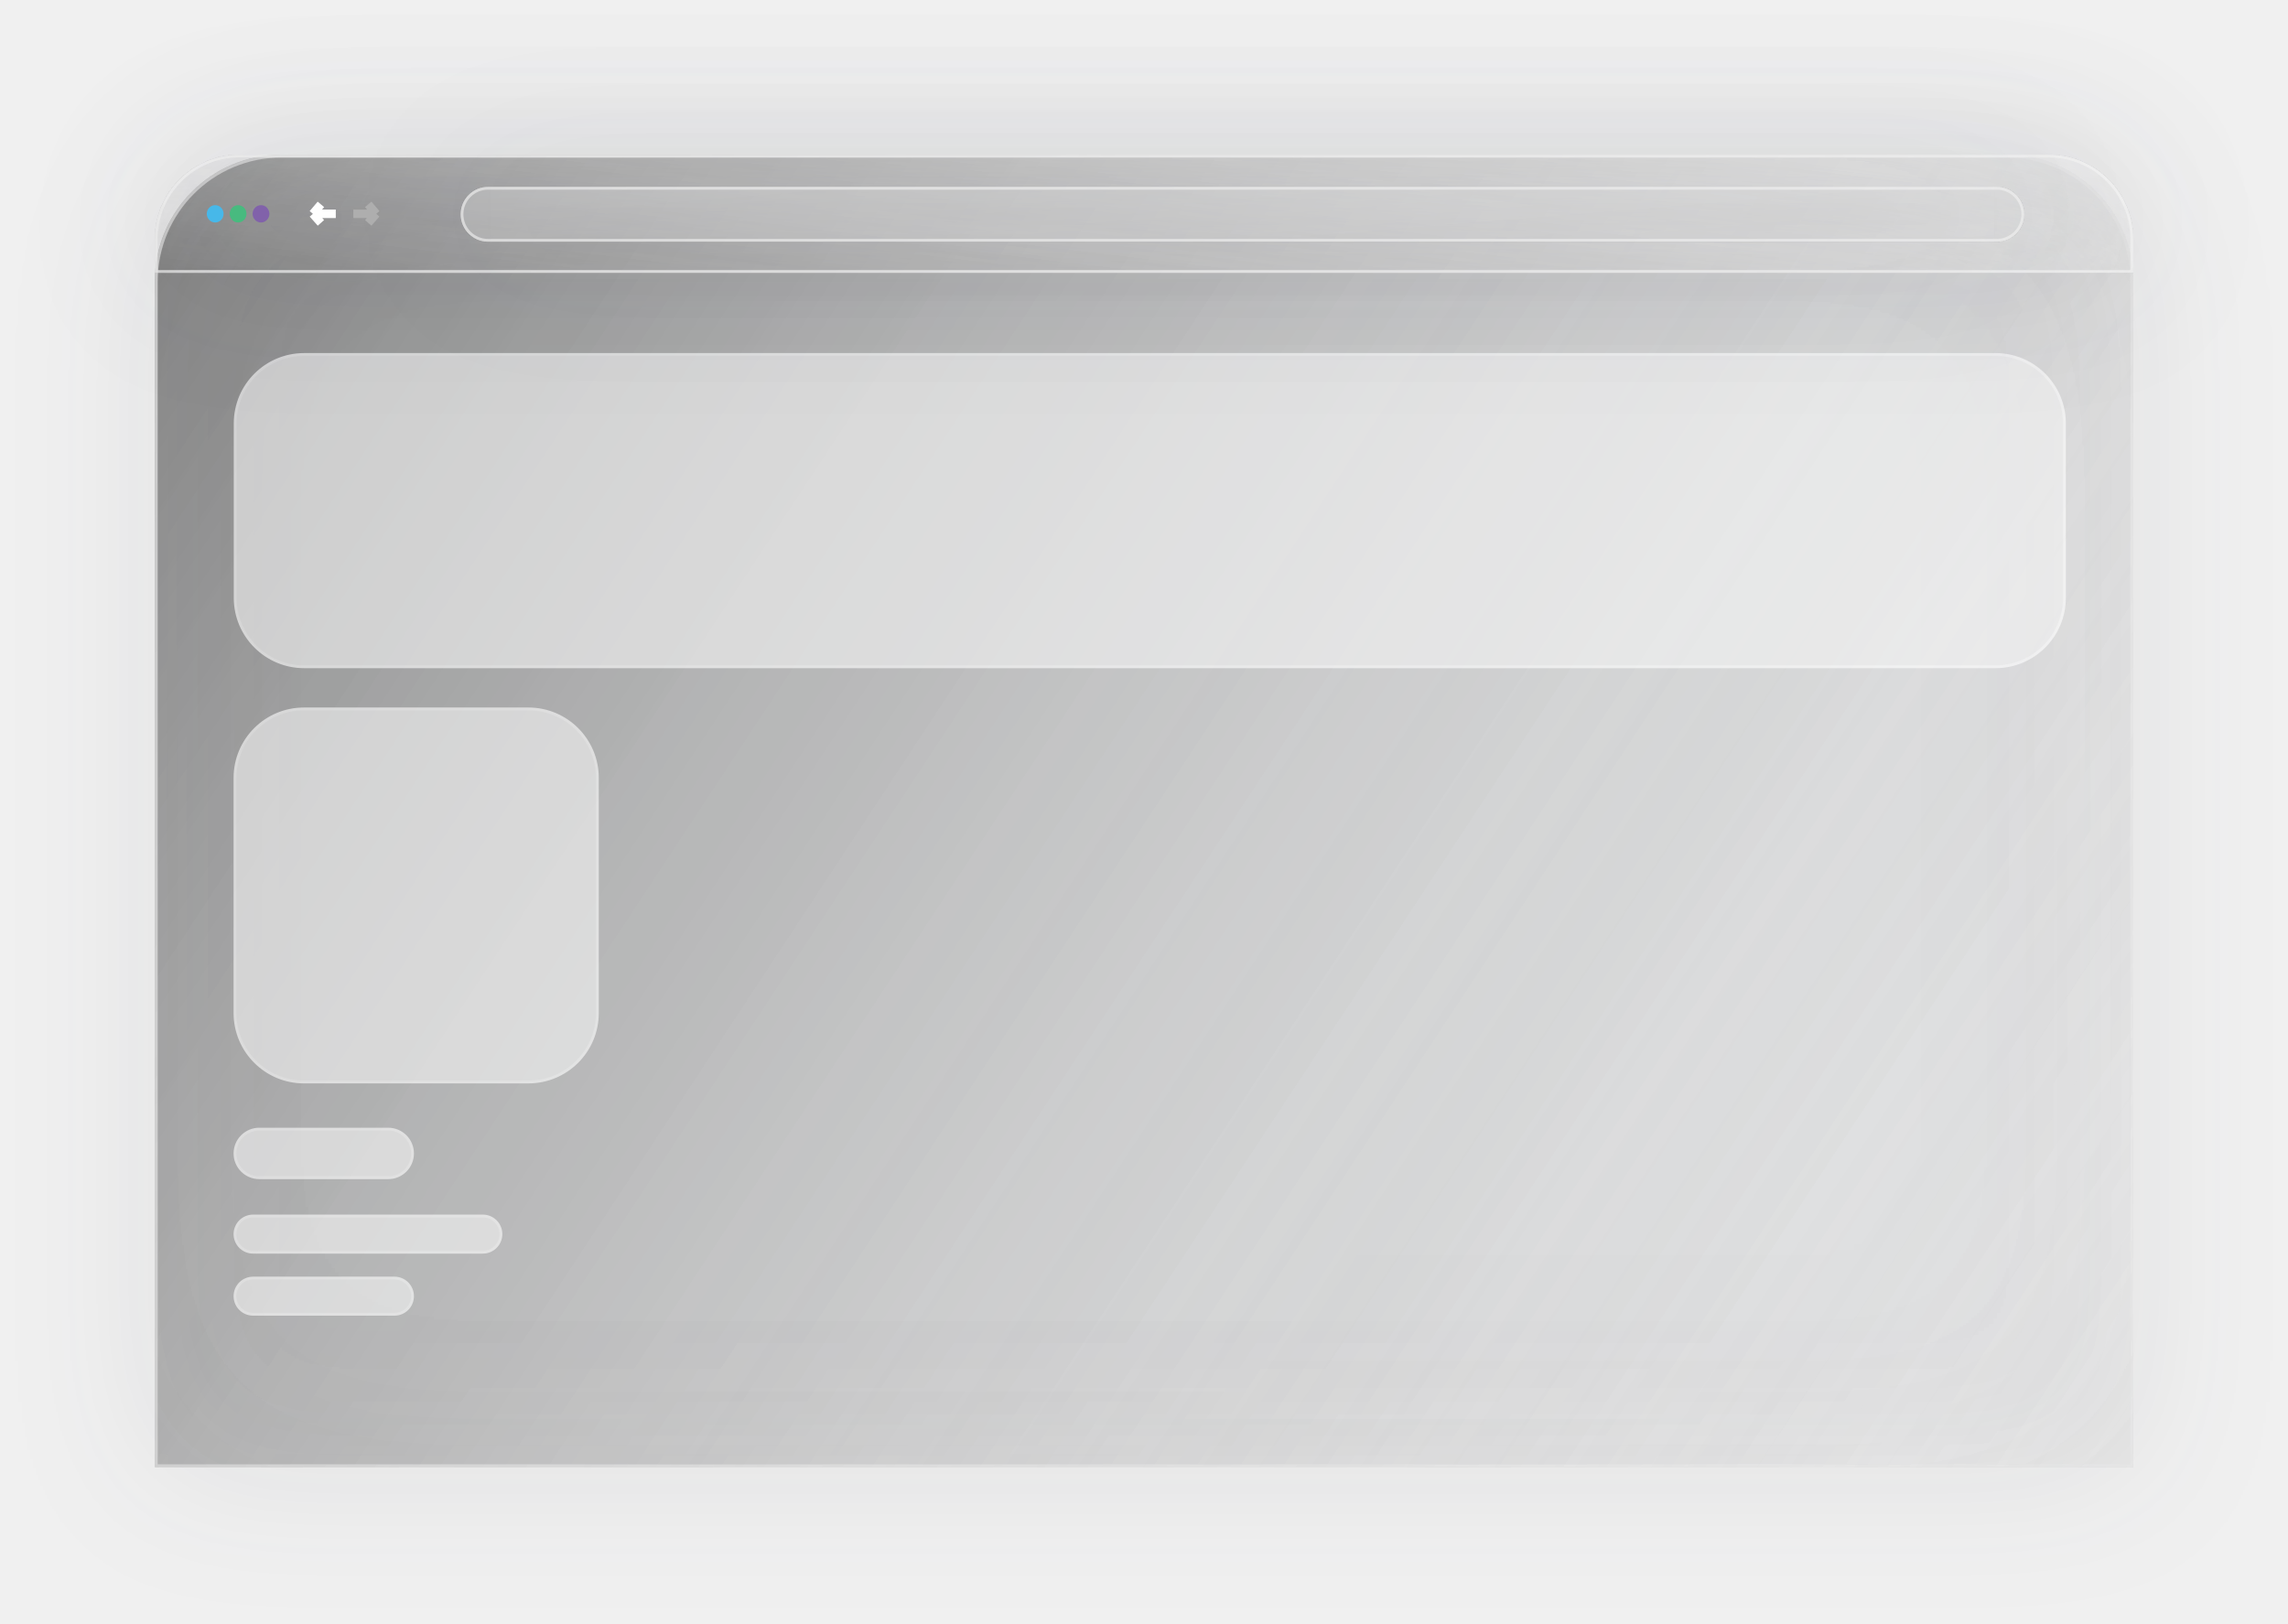
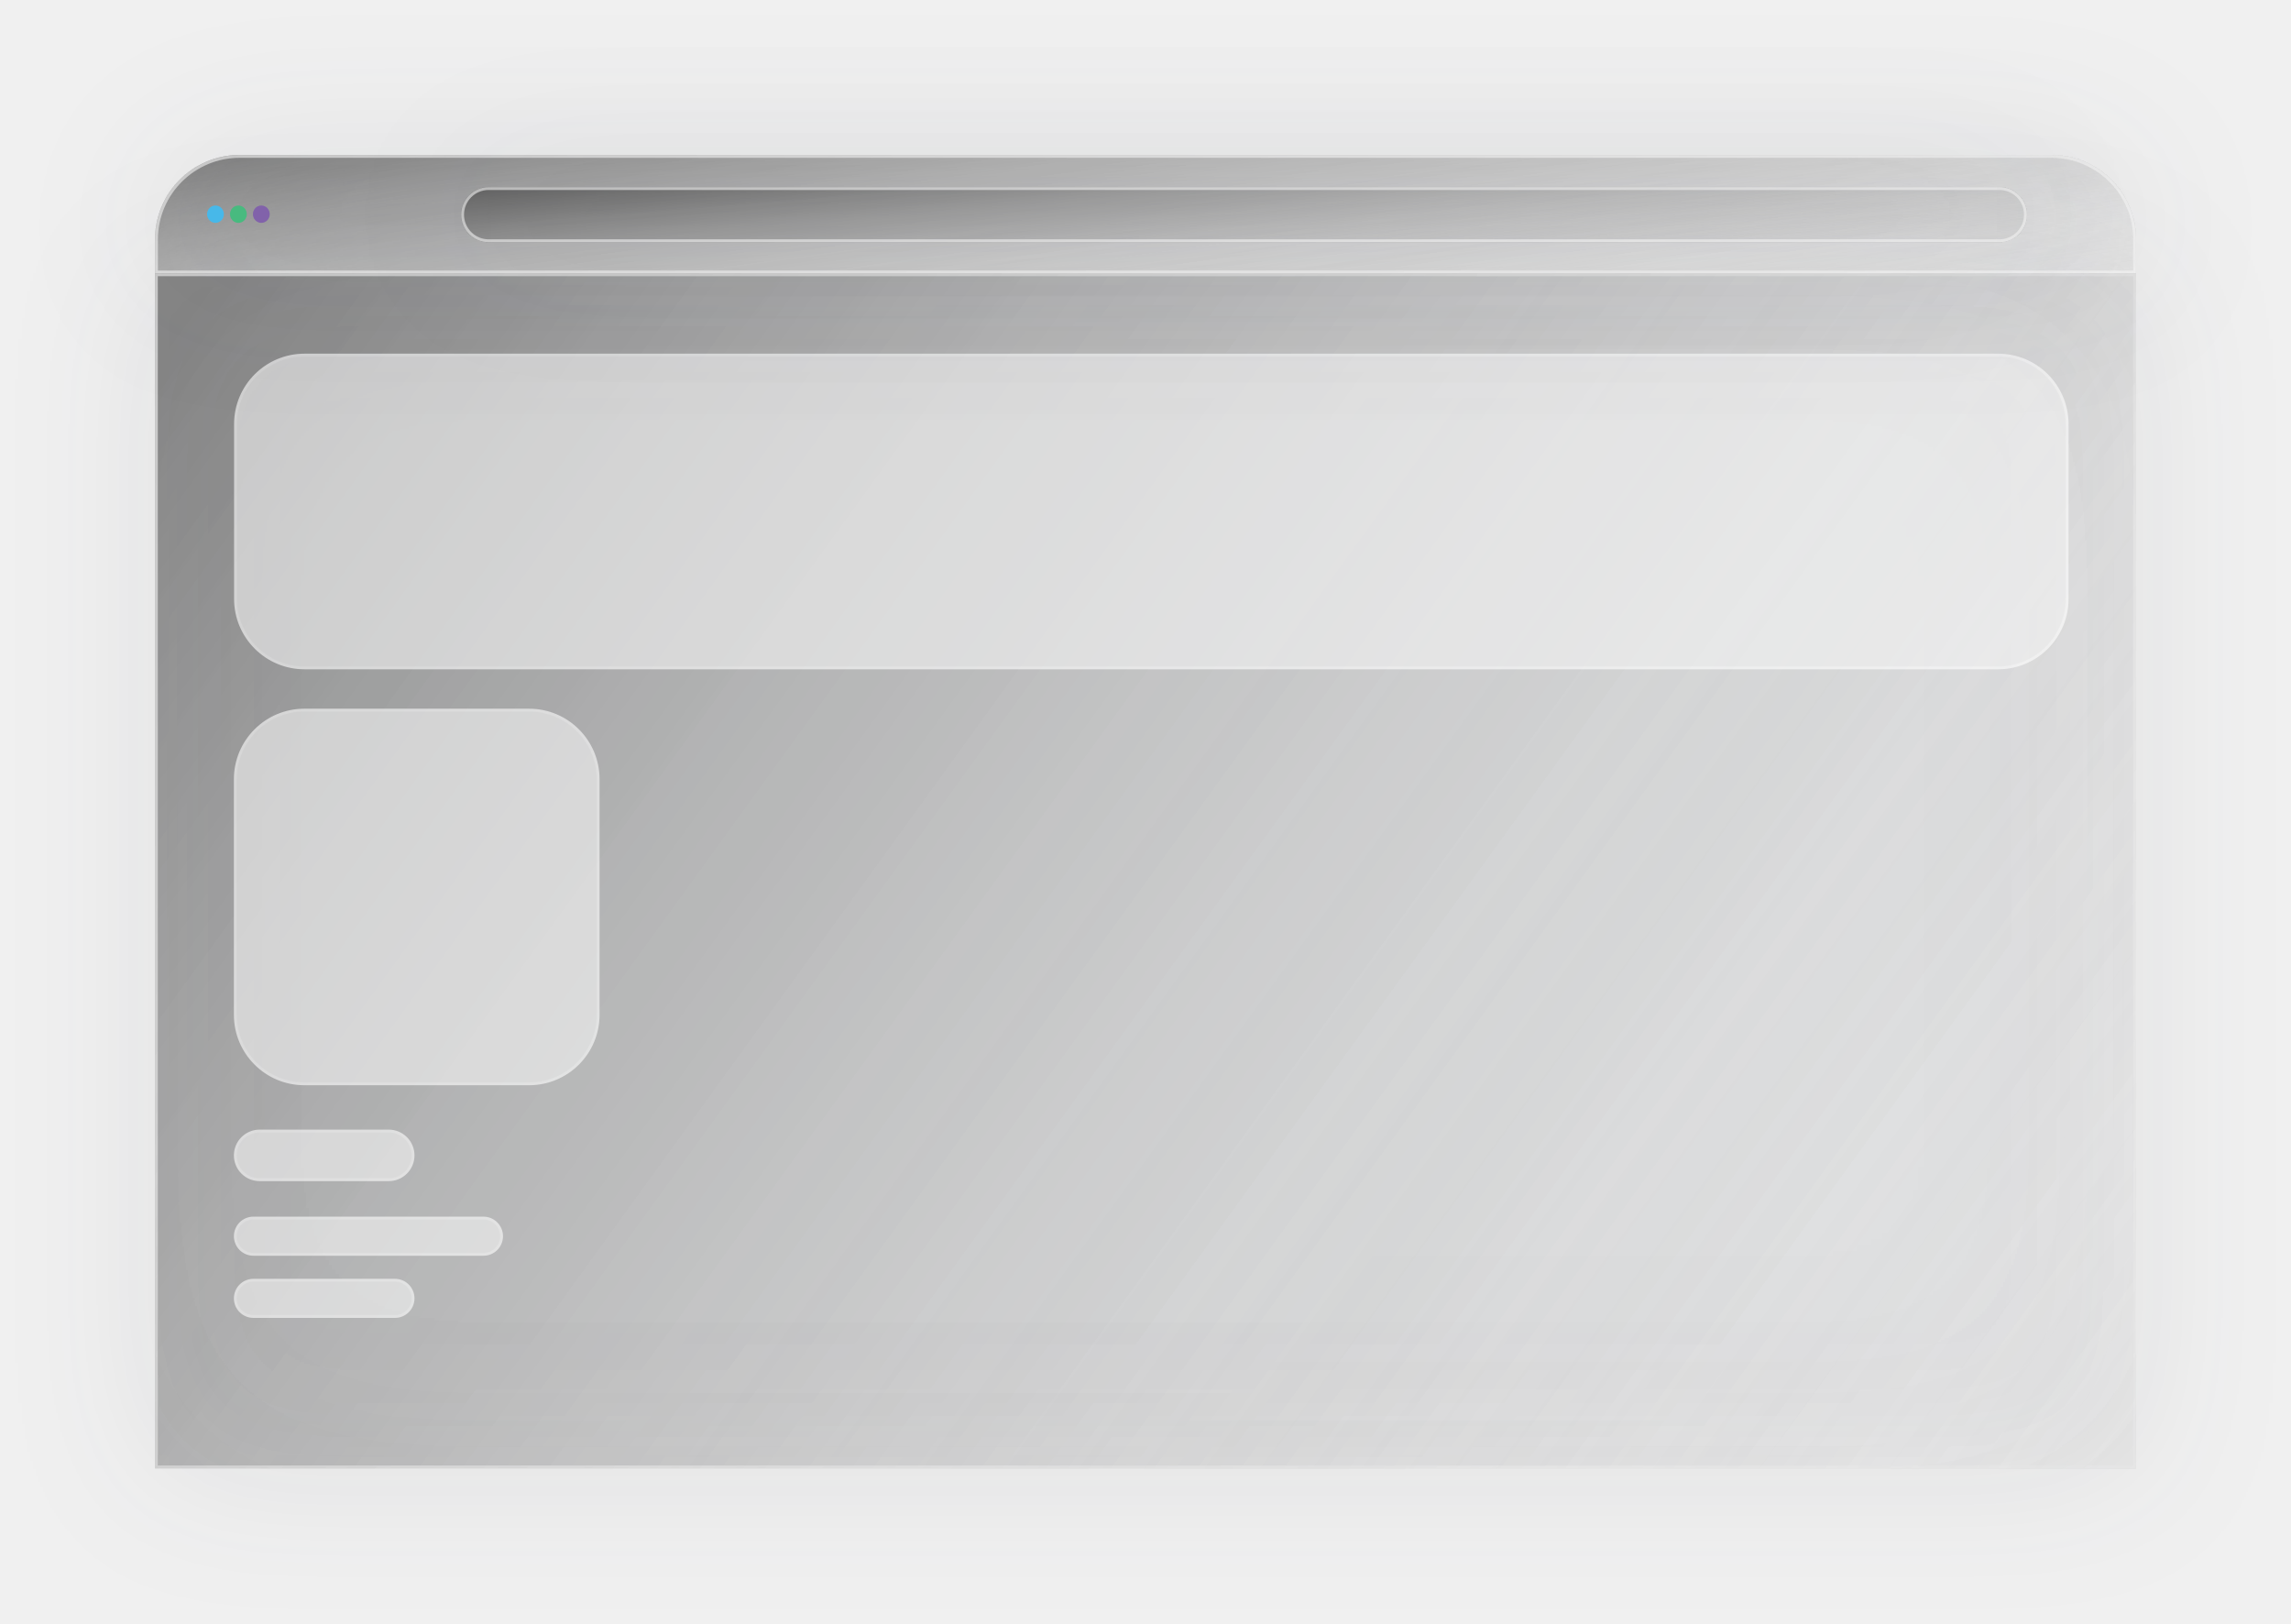
- <svg xmlns="http://www.w3.org/2000/svg" width="813" height="577" viewBox="0 0 813 577" fill="none">
+ <svg xmlns="http://www.w3.org/2000/svg" id="browser" width="813" height="576" viewBox="0 0 813 576" fill="none">
  <g filter="url(#filter0_bdi)">
-     <path d="M55.04 100C55.04 75.147 75.187 55 100.04 55H713C737.853 55 758 75.147 758 100V521.471H55.04V100Z" fill="url(#paint0_linear)" />
-     <path d="M55.54 100C55.54 75.423 75.463 55.5 100.04 55.5H713C737.577 55.5 757.5 75.423 757.5 100V520.971H55.54V100Z" stroke="url(#paint1_linear)" />
+     <path d="M55 97H758V521H55V97Z" fill="url(#paint0_linear)" />
+     <path d="M55.5 97.5H757.5V520.5H55.5V97.5Z" stroke="url(#paint1_linear)" />
  </g>
  <g opacity="0.6">
    <rect x="83.566" y="125.994" width="650" height="111" rx="24.5" fill="#F4F4F4" stroke="white" />
    <rect x="83.5" y="251.974" width="128.765" height="132.605" rx="24.5" fill="#F4F4F4" stroke="white" />
    <rect x="83.5" y="432.214" width="94.499" height="12.865" rx="6.432" fill="#F4F4F4" stroke="white" />
    <rect x="83.5" y="454.272" width="63.089" height="12.865" rx="6.432" fill="#F4F4F4" stroke="white" />
    <rect x="83.5" y="401.334" width="63.089" height="17.276" rx="8.638" fill="#F4F4F4" stroke="white" />
  </g>
  <g filter="url(#filter1_bdi)">
    <path d="M55.04 85C55.04 68.431 68.472 55 85.04 55H728C744.569 55 758 68.431 758 85V97H55.04V85Z" fill="url(#paint2_linear)" />
-     <path d="M55.54 85C55.54 68.708 68.748 55.5 85.04 55.5H728C744.293 55.5 757.5 68.708 757.5 85V96.5H55.54V85Z" stroke="white" stroke-opacity="0.6" />
+     <path d="M85.04 55.5H728C744.293 55.5 757.5 68.708 757.5 85V96.5H55.54V85C55.54 68.708 68.748 55.5 85.04 55.5Z" stroke="white" stroke-opacity="0.6" />
  </g>
  <g filter="url(#filter2_di)">
-     <path d="M163.665 76.169C163.665 70.782 168.032 66.414 173.42 66.414H709.505C714.892 66.414 719.26 70.782 719.26 76.169C719.26 81.557 714.892 85.925 709.505 85.925H173.42C168.032 85.925 163.665 81.557 163.665 76.169Z" fill="url(#paint3_linear)" />
-     <path d="M164.165 76.169C164.165 71.058 168.309 66.914 173.42 66.914H709.505C714.616 66.914 718.76 71.058 718.76 76.169C718.76 81.281 714.616 85.425 709.505 85.425H173.42C168.309 85.425 164.165 81.281 164.165 76.169Z" stroke="white" stroke-opacity="0.6" />
+     <path d="M163.665 76.169C163.665 70.782 168.032 66.414 173.42 66.414H709.505C714.892 66.414 719.26 70.782 719.26 76.169V76.169C719.26 81.557 714.892 85.925 709.505 85.925H173.42C168.032 85.925 163.665 81.557 163.665 76.169V76.169Z" fill="url(#paint3_linear)" />
+     <path d="M173.42 66.914H709.505C714.616 66.914 718.76 71.058 718.76 76.169C718.76 81.281 714.616 85.425 709.505 85.425H173.42C168.309 85.425 164.165 81.281 164.165 76.169C164.165 71.058 168.309 66.914 173.42 66.914Z" stroke="white" stroke-opacity="0.6" />
  </g>
-   <path d="M119.315 76H111.179M111.179 76L114.027 72.64M111.179 76L114.027 79.22" stroke="white" stroke-width="3" />
-   <path d="M125.553 76H133.689M133.689 76L130.842 72.64M133.689 76L130.842 79.22" stroke="#AEAEAE" stroke-width="3" />
  <ellipse cx="76.465" cy="76" rx="2.983" ry="3.08" fill="#47B8E9" />
  <ellipse cx="84.601" cy="76" rx="2.983" ry="3.08" fill="#48BA7F" />
  <ellipse cx="92.737" cy="76" rx="2.983" ry="3.08" fill="#8162AA" />
  <defs>
-     <filter id="filter0_bdi" x="0.04" y="0" width="812.96" height="576.471" filterUnits="userSpaceOnUse" color-interpolation-filters="sRGB">
+     <filter id="filter0_bdi" x="0" y="42" width="813" height="534" filterUnits="userSpaceOnUse" color-interpolation-filters="sRGB">
      <feFlood flood-opacity="0" result="BackgroundImageFix" />
      <feGaussianBlur in="BackgroundImage" stdDeviation="25" />
      <feComposite in2="SourceAlpha" operator="in" result="effect1_backgroundBlur" />
      <feColorMatrix in="SourceAlpha" type="matrix" values="0 0 0 0 0 0 0 0 0 0 0 0 0 0 0 0 0 0 127 0" />
      <feOffset />
      <feGaussianBlur stdDeviation="27.5" />
      <feColorMatrix type="matrix" values="0 0 0 0 0.165 0 0 0 0 0.177 0 0 0 0 0.237 0 0 0 0.08 0" />
      <feBlend mode="normal" in2="effect1_backgroundBlur" result="effect2_dropShadow" />
      <feBlend mode="normal" in="SourceGraphic" in2="effect2_dropShadow" result="shape" />
      <feColorMatrix in="SourceAlpha" type="matrix" values="0 0 0 0 0 0 0 0 0 0 0 0 0 0 0 0 0 0 127 0" result="hardAlpha" />
      <feOffset />
      <feGaussianBlur stdDeviation="45" />
      <feComposite in2="hardAlpha" operator="arithmetic" k2="-1" k3="1" />
      <feColorMatrix type="matrix" values="0 0 0 0 0 0 0 0 0 0 0 0 0 0 0 0 0 0 0.05 0" />
      <feBlend mode="normal" in2="shape" result="effect3_innerShadow" />
    </filter>
    <filter id="filter1_bdi" x="-402.96" y="-403" width="1618.96" height="958" filterUnits="userSpaceOnUse" color-interpolation-filters="sRGB">
      <feFlood flood-opacity="0" result="BackgroundImageFix" />
      <feGaussianBlur in="BackgroundImage" stdDeviation="229" />
      <feComposite in2="SourceAlpha" operator="in" result="effect1_backgroundBlur" />
      <feColorMatrix in="SourceAlpha" type="matrix" values="0 0 0 0 0 0 0 0 0 0 0 0 0 0 0 0 0 0 127 0" />
      <feOffset />
      <feGaussianBlur stdDeviation="27.5" />
      <feColorMatrix type="matrix" values="0 0 0 0 0.165 0 0 0 0 0.177 0 0 0 0 0.237 0 0 0 0.08 0" />
      <feBlend mode="normal" in2="effect1_backgroundBlur" result="effect2_dropShadow" />
      <feBlend mode="normal" in="SourceGraphic" in2="effect2_dropShadow" result="shape" />
      <feColorMatrix in="SourceAlpha" type="matrix" values="0 0 0 0 0 0 0 0 0 0 0 0 0 0 0 0 0 0 127 0" result="hardAlpha" />
      <feOffset />
      <feGaussianBlur stdDeviation="45" />
      <feComposite in2="hardAlpha" operator="arithmetic" k2="-1" k3="1" />
      <feColorMatrix type="matrix" values="0 0 0 0 0 0 0 0 0 0 0 0 0 0 0 0 0 0 0.05 0" />
      <feBlend mode="normal" in2="shape" result="effect3_innerShadow" />
    </filter>
    <filter id="filter2_di" x="108.665" y="11.414" width="665.595" height="129.511" filterUnits="userSpaceOnUse" color-interpolation-filters="sRGB">
      <feFlood flood-opacity="0" result="BackgroundImageFix" />
      <feColorMatrix in="SourceAlpha" type="matrix" values="0 0 0 0 0 0 0 0 0 0 0 0 0 0 0 0 0 0 127 0" />
      <feOffset />
      <feGaussianBlur stdDeviation="27.5" />
      <feColorMatrix type="matrix" values="0 0 0 0 0.165 0 0 0 0 0.177 0 0 0 0 0.237 0 0 0 0.08 0" />
      <feBlend mode="normal" in2="BackgroundImageFix" result="effect1_dropShadow" />
      <feBlend mode="normal" in="SourceGraphic" in2="effect1_dropShadow" result="shape" />
      <feColorMatrix in="SourceAlpha" type="matrix" values="0 0 0 0 0 0 0 0 0 0 0 0 0 0 0 0 0 0 127 0" result="hardAlpha" />
      <feOffset />
      <feGaussianBlur stdDeviation="45" />
      <feComposite in2="hardAlpha" operator="arithmetic" k2="-1" k3="1" />
      <feColorMatrix type="matrix" values="0 0 0 0 0 0 0 0 0 0 0 0 0 0 0 0 0 0 0.05 0" />
      <feBlend mode="normal" in2="shape" result="effect2_innerShadow" />
    </filter>
-     <linearGradient id="paint0_linear" x1="751" y1="515.994" x2="68" y2="66.494" gradientUnits="userSpaceOnUse">
+     <linearGradient id="paint0_linear" x1="751" y1="516.022" x2="108.816" y2="51.024" gradientUnits="userSpaceOnUse">
      <stop stop-color="#EFEFEF" stop-opacity="0.1" />
      <stop offset="1" stop-color="#474747" stop-opacity="0.6" />
    </linearGradient>
-     <linearGradient id="paint1_linear" x1="65" y1="67.494" x2="758" y2="511.494" gradientUnits="userSpaceOnUse">
+     <linearGradient id="paint1_linear" x1="64.961" y1="108.356" x2="717.994" y2="568.685" gradientUnits="userSpaceOnUse">
      <stop stop-color="white" stop-opacity="0.6" />
      <stop offset="1" stop-color="white" stop-opacity="0.1" />
    </linearGradient>
-     <linearGradient id="paint2_linear" x1="1070.43" y1="34.464" x2="1048" y2="222.04" gradientUnits="userSpaceOnUse">
-       <stop stop-color="white" stop-opacity="0.65" />
-       <stop offset="1" stop-color="white" stop-opacity="0" />
+     <linearGradient id="paint2_linear" x1="751" y1="96.507" x2="733.016" y2="-34.946" gradientUnits="userSpaceOnUse">
+       <stop stop-color="#EFEFEF" stop-opacity="0.1" />
+       <stop offset="1" stop-color="#474747" stop-opacity="0.6" />
    </linearGradient>
-     <linearGradient id="paint3_linear" x1="748.054" y1="27.114" x2="761.894" y2="197.176" gradientUnits="userSpaceOnUse">
-       <stop stop-color="white" stop-opacity="0.31" />
-       <stop offset="1" stop-color="white" stop-opacity="0" />
+     <linearGradient id="paint3_linear" x1="713.727" y1="85.696" x2="708.757" y2="23.887" gradientUnits="userSpaceOnUse">
+       <stop stop-color="#EFEFEF" stop-opacity="0.1" />
+       <stop offset="1" stop-color="#474747" stop-opacity="0.6" />
    </linearGradient>
  </defs>
</svg>
